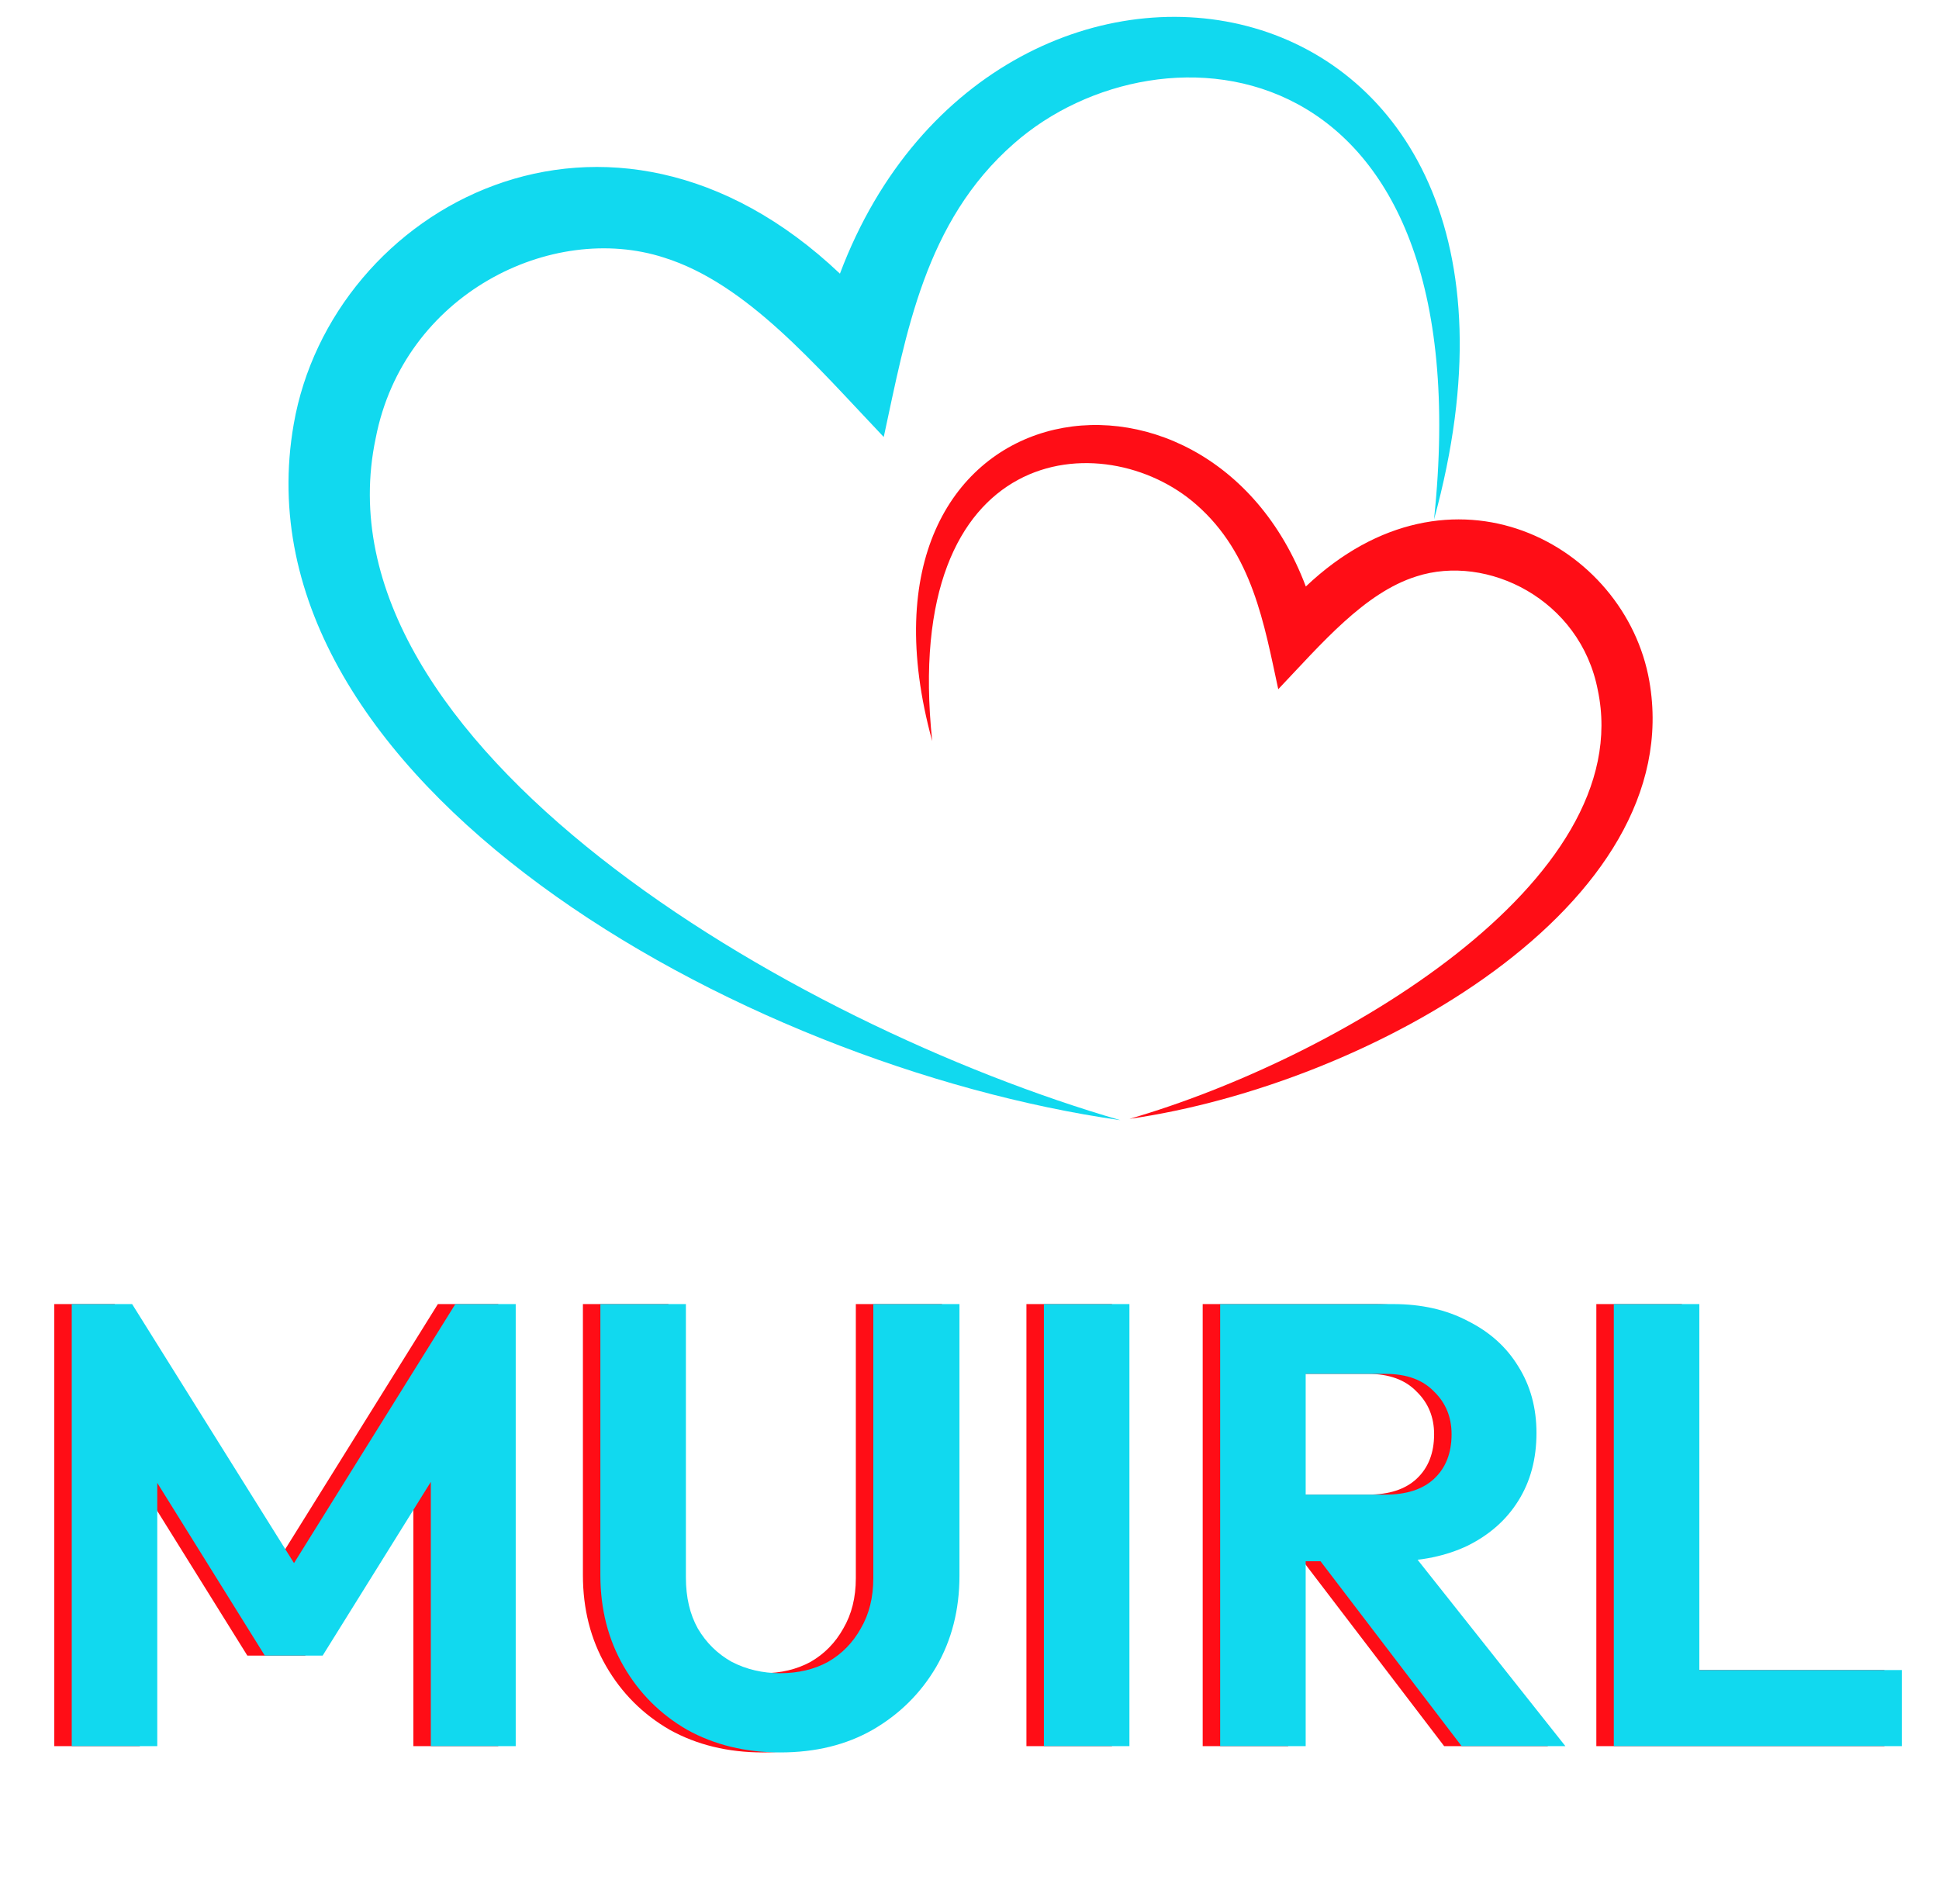
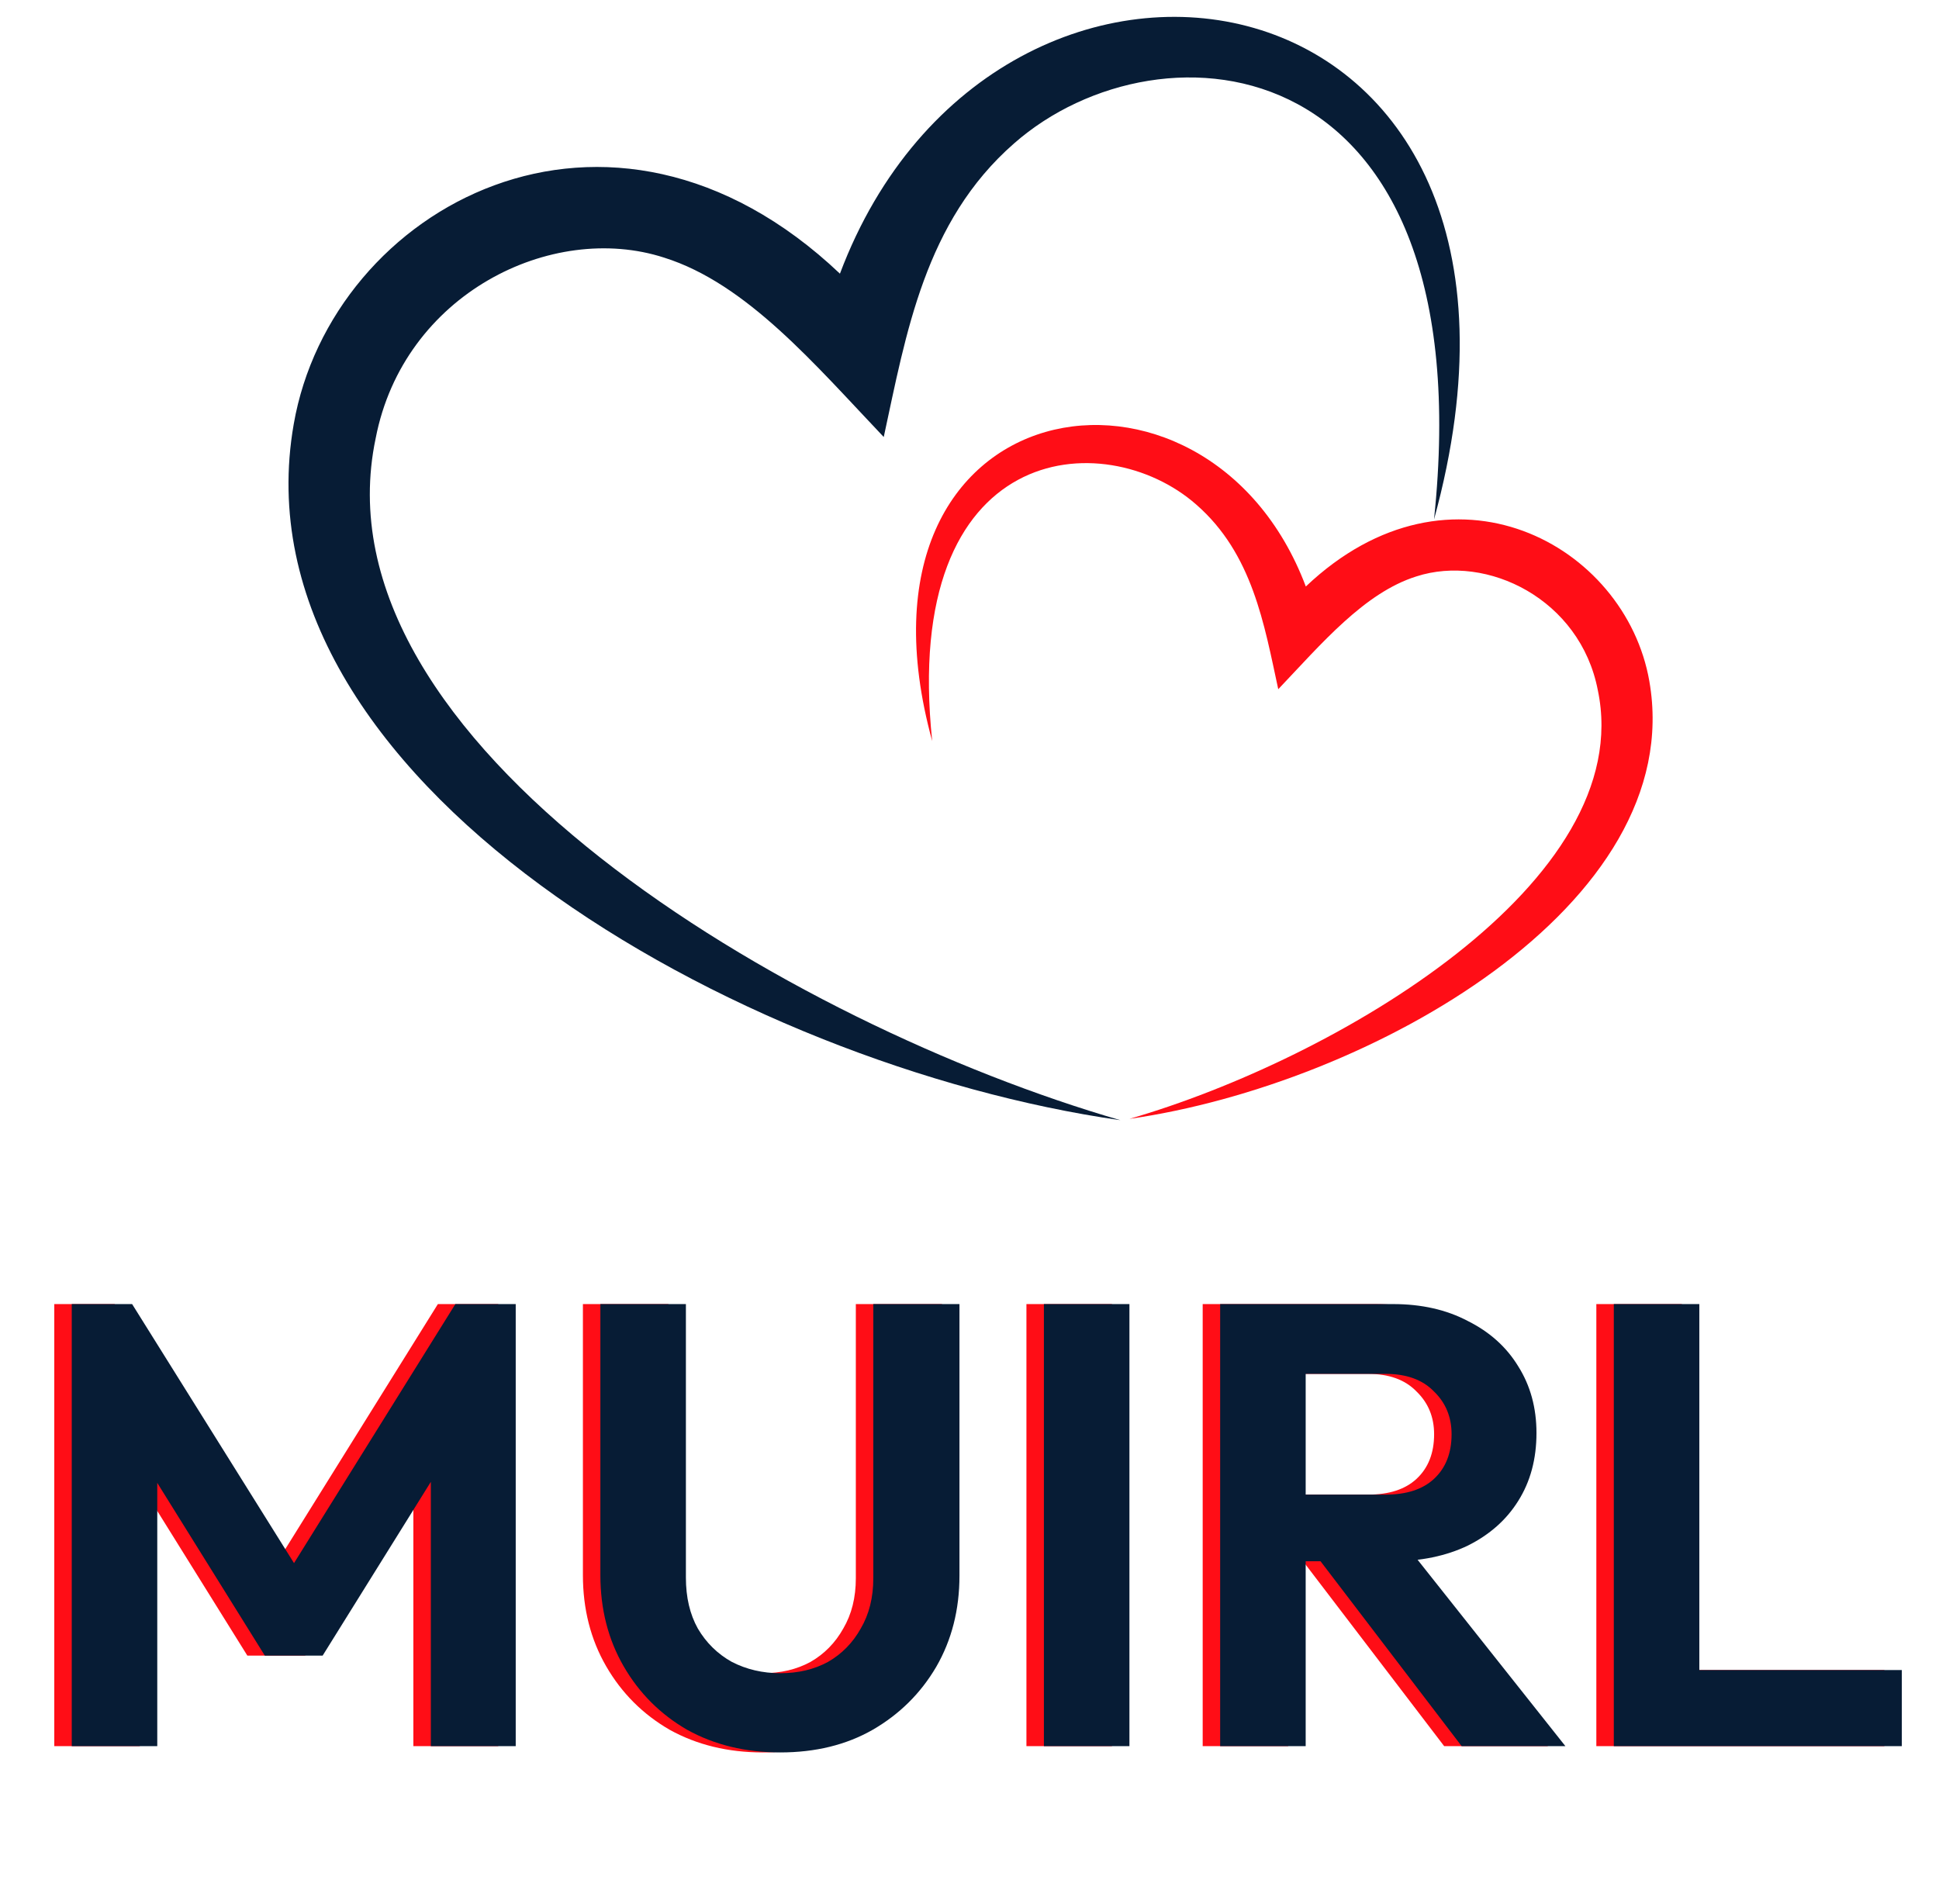
<svg xmlns="http://www.w3.org/2000/svg" width="111" height="109" viewBox="0 0 111 109" fill="none">
  <path d="M3.107 99.965V74.657H6.563L16.823 91.073H14.843L25.067 74.657H28.523V99.965H23.663V83.045L24.599 83.333L17.471 94.781H14.159L7.031 83.333L8.003 83.045V99.965H3.107ZM43.665 100.325C41.673 100.325 39.897 99.893 38.337 99.029C36.801 98.141 35.589 96.929 34.701 95.393C33.813 93.857 33.369 92.117 33.369 90.173V74.657H38.265V90.317C38.265 91.445 38.493 92.417 38.949 93.233C39.429 94.049 40.077 94.685 40.893 95.141C41.733 95.573 42.657 95.789 43.665 95.789C44.697 95.789 45.609 95.573 46.401 95.141C47.193 94.685 47.817 94.049 48.273 93.233C48.753 92.417 48.993 91.457 48.993 90.353V74.657H53.925V90.209C53.925 92.153 53.481 93.893 52.593 95.429C51.705 96.941 50.493 98.141 48.957 99.029C47.445 99.893 45.681 100.325 43.665 100.325ZM58.759 99.965V74.657H63.655V99.965H58.759ZM72.449 89.381V85.565H78.317C79.517 85.565 80.441 85.265 81.089 84.665C81.761 84.041 82.097 83.189 82.097 82.109C82.097 81.125 81.761 80.309 81.089 79.661C80.441 78.989 79.517 78.653 78.317 78.653H72.449V74.657H78.749C80.381 74.657 81.809 74.981 83.033 75.629C84.281 76.253 85.241 77.117 85.913 78.221C86.609 79.325 86.957 80.597 86.957 82.037C86.957 83.525 86.609 84.821 85.913 85.925C85.241 87.005 84.281 87.857 83.033 88.481C81.785 89.081 80.333 89.381 78.677 89.381H72.449ZM68.849 99.965V74.657H73.745V99.965H68.849ZM82.673 99.965L74.321 89.021L78.821 87.617L88.613 99.965H82.673ZM91.384 99.965V74.657H96.28V99.965H91.384ZM94.984 99.965V95.609H107.872V99.965H94.984Z" fill="#FF0D16" />
-   <path d="M4.107 99.965V74.657H7.563L17.823 91.073H15.843L26.067 74.657H29.523V99.965H24.663V83.045L25.599 83.333L18.471 94.781H15.159L8.031 83.333L9.003 83.045V99.965H4.107ZM44.665 100.325C42.673 100.325 40.897 99.893 39.337 99.029C37.801 98.141 36.589 96.929 35.701 95.393C34.813 93.857 34.369 92.117 34.369 90.173V74.657H39.265V90.317C39.265 91.445 39.493 92.417 39.949 93.233C40.429 94.049 41.077 94.685 41.893 95.141C42.733 95.573 43.657 95.789 44.665 95.789C45.697 95.789 46.609 95.573 47.401 95.141C48.193 94.685 48.817 94.049 49.273 93.233C49.753 92.417 49.993 91.457 49.993 90.353V74.657H54.925V90.209C54.925 92.153 54.481 93.893 53.593 95.429C52.705 96.941 51.493 98.141 49.957 99.029C48.445 99.893 46.681 100.325 44.665 100.325ZM59.759 99.965V74.657H64.655V99.965H59.759ZM73.449 89.381V85.565H79.317C80.517 85.565 81.441 85.265 82.089 84.665C82.761 84.041 83.097 83.189 83.097 82.109C83.097 81.125 82.761 80.309 82.089 79.661C81.441 78.989 80.517 78.653 79.317 78.653H73.449V74.657H79.749C81.381 74.657 82.809 74.981 84.033 75.629C85.281 76.253 86.241 77.117 86.913 78.221C87.609 79.325 87.957 80.597 87.957 82.037C87.957 83.525 87.609 84.821 86.913 85.925C86.241 87.005 85.281 87.857 84.033 88.481C82.785 89.081 81.333 89.381 79.677 89.381H73.449ZM69.849 99.965V74.657H74.745V99.965H69.849ZM83.673 99.965L75.321 89.021L79.821 87.617L89.613 99.965H83.673ZM92.384 99.965V74.657H97.28V99.965H92.384ZM95.984 99.965V95.609H108.872V99.965H95.984Z" fill="#11D9EF" />
-   <path d="M48.083 15.667C34.858 3.127 18.978 11.843 16.814 24.285C13.251 44.651 42.279 61.009 64.136 64.13C45.268 58.663 17.822 42.532 21.507 25.086C23.104 16.834 31.577 12.663 38.019 14.749C42.746 16.233 46.651 20.872 50.591 25.018C51.871 19.111 52.934 12.681 58.05 8.212C66.409 0.853 84.965 2.388 82.092 29.738C90.985 -2.67 57.061 -8.19 48.083 15.667Z" fill="#11D9EF" />
+   <path d="M4.107 99.965V74.657H7.563L17.823 91.073H15.843L26.067 74.657H29.523V99.965H24.663V83.045L25.599 83.333L18.471 94.781H15.159L8.031 83.333L9.003 83.045V99.965H4.107ZM44.665 100.325C42.673 100.325 40.897 99.893 39.337 99.029C37.801 98.141 36.589 96.929 35.701 95.393C34.813 93.857 34.369 92.117 34.369 90.173V74.657H39.265V90.317C39.265 91.445 39.493 92.417 39.949 93.233C40.429 94.049 41.077 94.685 41.893 95.141C42.733 95.573 43.657 95.789 44.665 95.789C45.697 95.789 46.609 95.573 47.401 95.141C48.193 94.685 48.817 94.049 49.273 93.233C49.753 92.417 49.993 91.457 49.993 90.353V74.657H54.925V90.209C54.925 92.153 54.481 93.893 53.593 95.429C52.705 96.941 51.493 98.141 49.957 99.029C48.445 99.893 46.681 100.325 44.665 100.325ZM59.759 99.965V74.657H64.655V99.965H59.759ZM73.449 89.381V85.565H79.317C80.517 85.565 81.441 85.265 82.089 84.665C82.761 84.041 83.097 83.189 83.097 82.109C83.097 81.125 82.761 80.309 82.089 79.661C81.441 78.989 80.517 78.653 79.317 78.653H73.449V74.657H79.749C81.381 74.657 82.809 74.981 84.033 75.629C85.281 76.253 86.241 77.117 86.913 78.221C87.609 79.325 87.957 80.597 87.957 82.037C87.957 83.525 87.609 84.821 86.913 85.925C86.241 87.005 85.281 87.857 84.033 88.481C82.785 89.081 81.333 89.381 79.677 89.381H73.449ZM69.849 99.965V74.657H74.745V99.965H69.849ZM83.673 99.965L75.321 89.021L79.821 87.617L89.613 99.965H83.673ZM92.384 99.965V74.657H97.28V99.965H92.384ZM95.984 99.965V95.609H108.872V99.965H95.984Z" fill="#071c35" />
+   <path d="M48.083 15.667C34.858 3.127 18.978 11.843 16.814 24.285C13.251 44.651 42.279 61.009 64.136 64.13C45.268 58.663 17.822 42.532 21.507 25.086C23.104 16.834 31.577 12.663 38.019 14.749C42.746 16.233 46.651 20.872 50.591 25.018C51.871 19.111 52.934 12.681 58.05 8.212C66.409 0.853 84.965 2.388 82.092 29.738C90.985 -2.67 57.061 -8.19 48.083 15.667Z" fill="#071c35" />
  <path d="M74.753 33.577C83.069 25.69 93.056 31.171 94.418 38.996C96.658 51.804 78.403 62.091 64.657 64.054C76.523 60.616 93.784 50.471 91.466 39.5C90.461 34.311 85.133 31.687 81.082 32.999C78.109 33.932 75.653 36.849 73.175 39.457C72.37 35.742 71.702 31.698 68.484 28.889C63.227 24.261 51.558 25.226 53.365 42.426C47.773 22.044 69.107 18.573 74.753 33.577Z" fill="#FF0D16" />
</svg>
